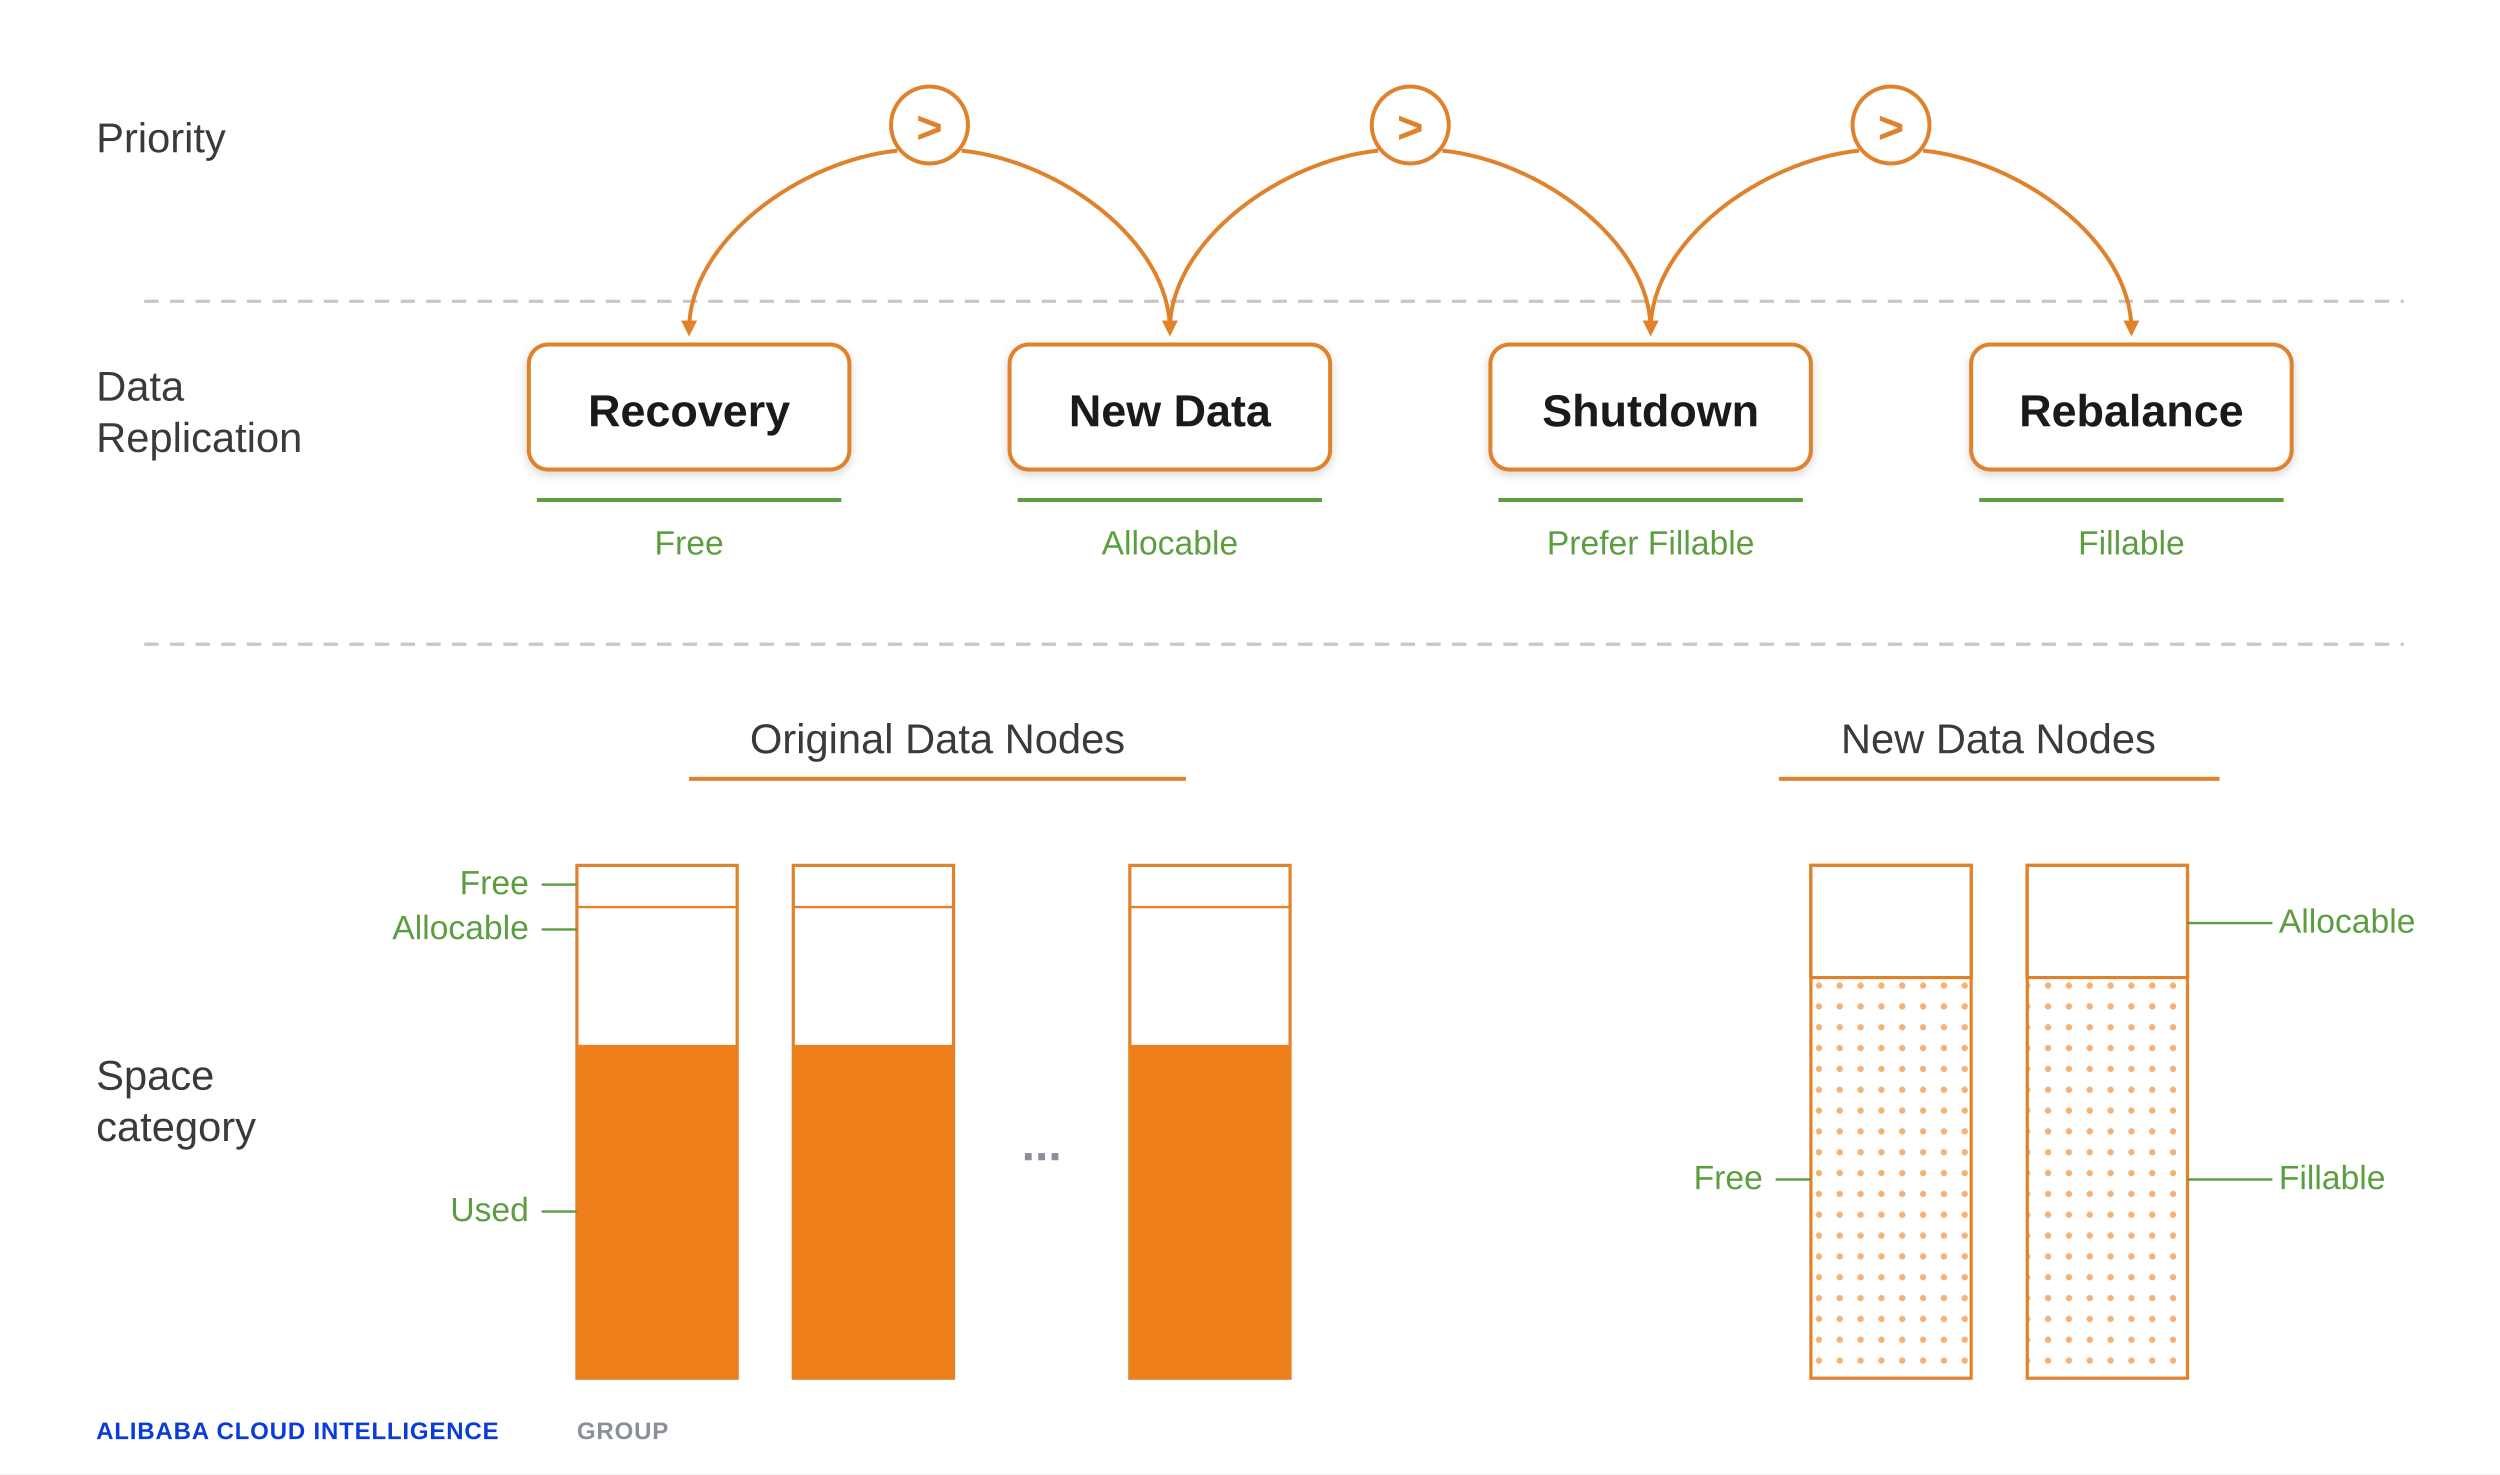
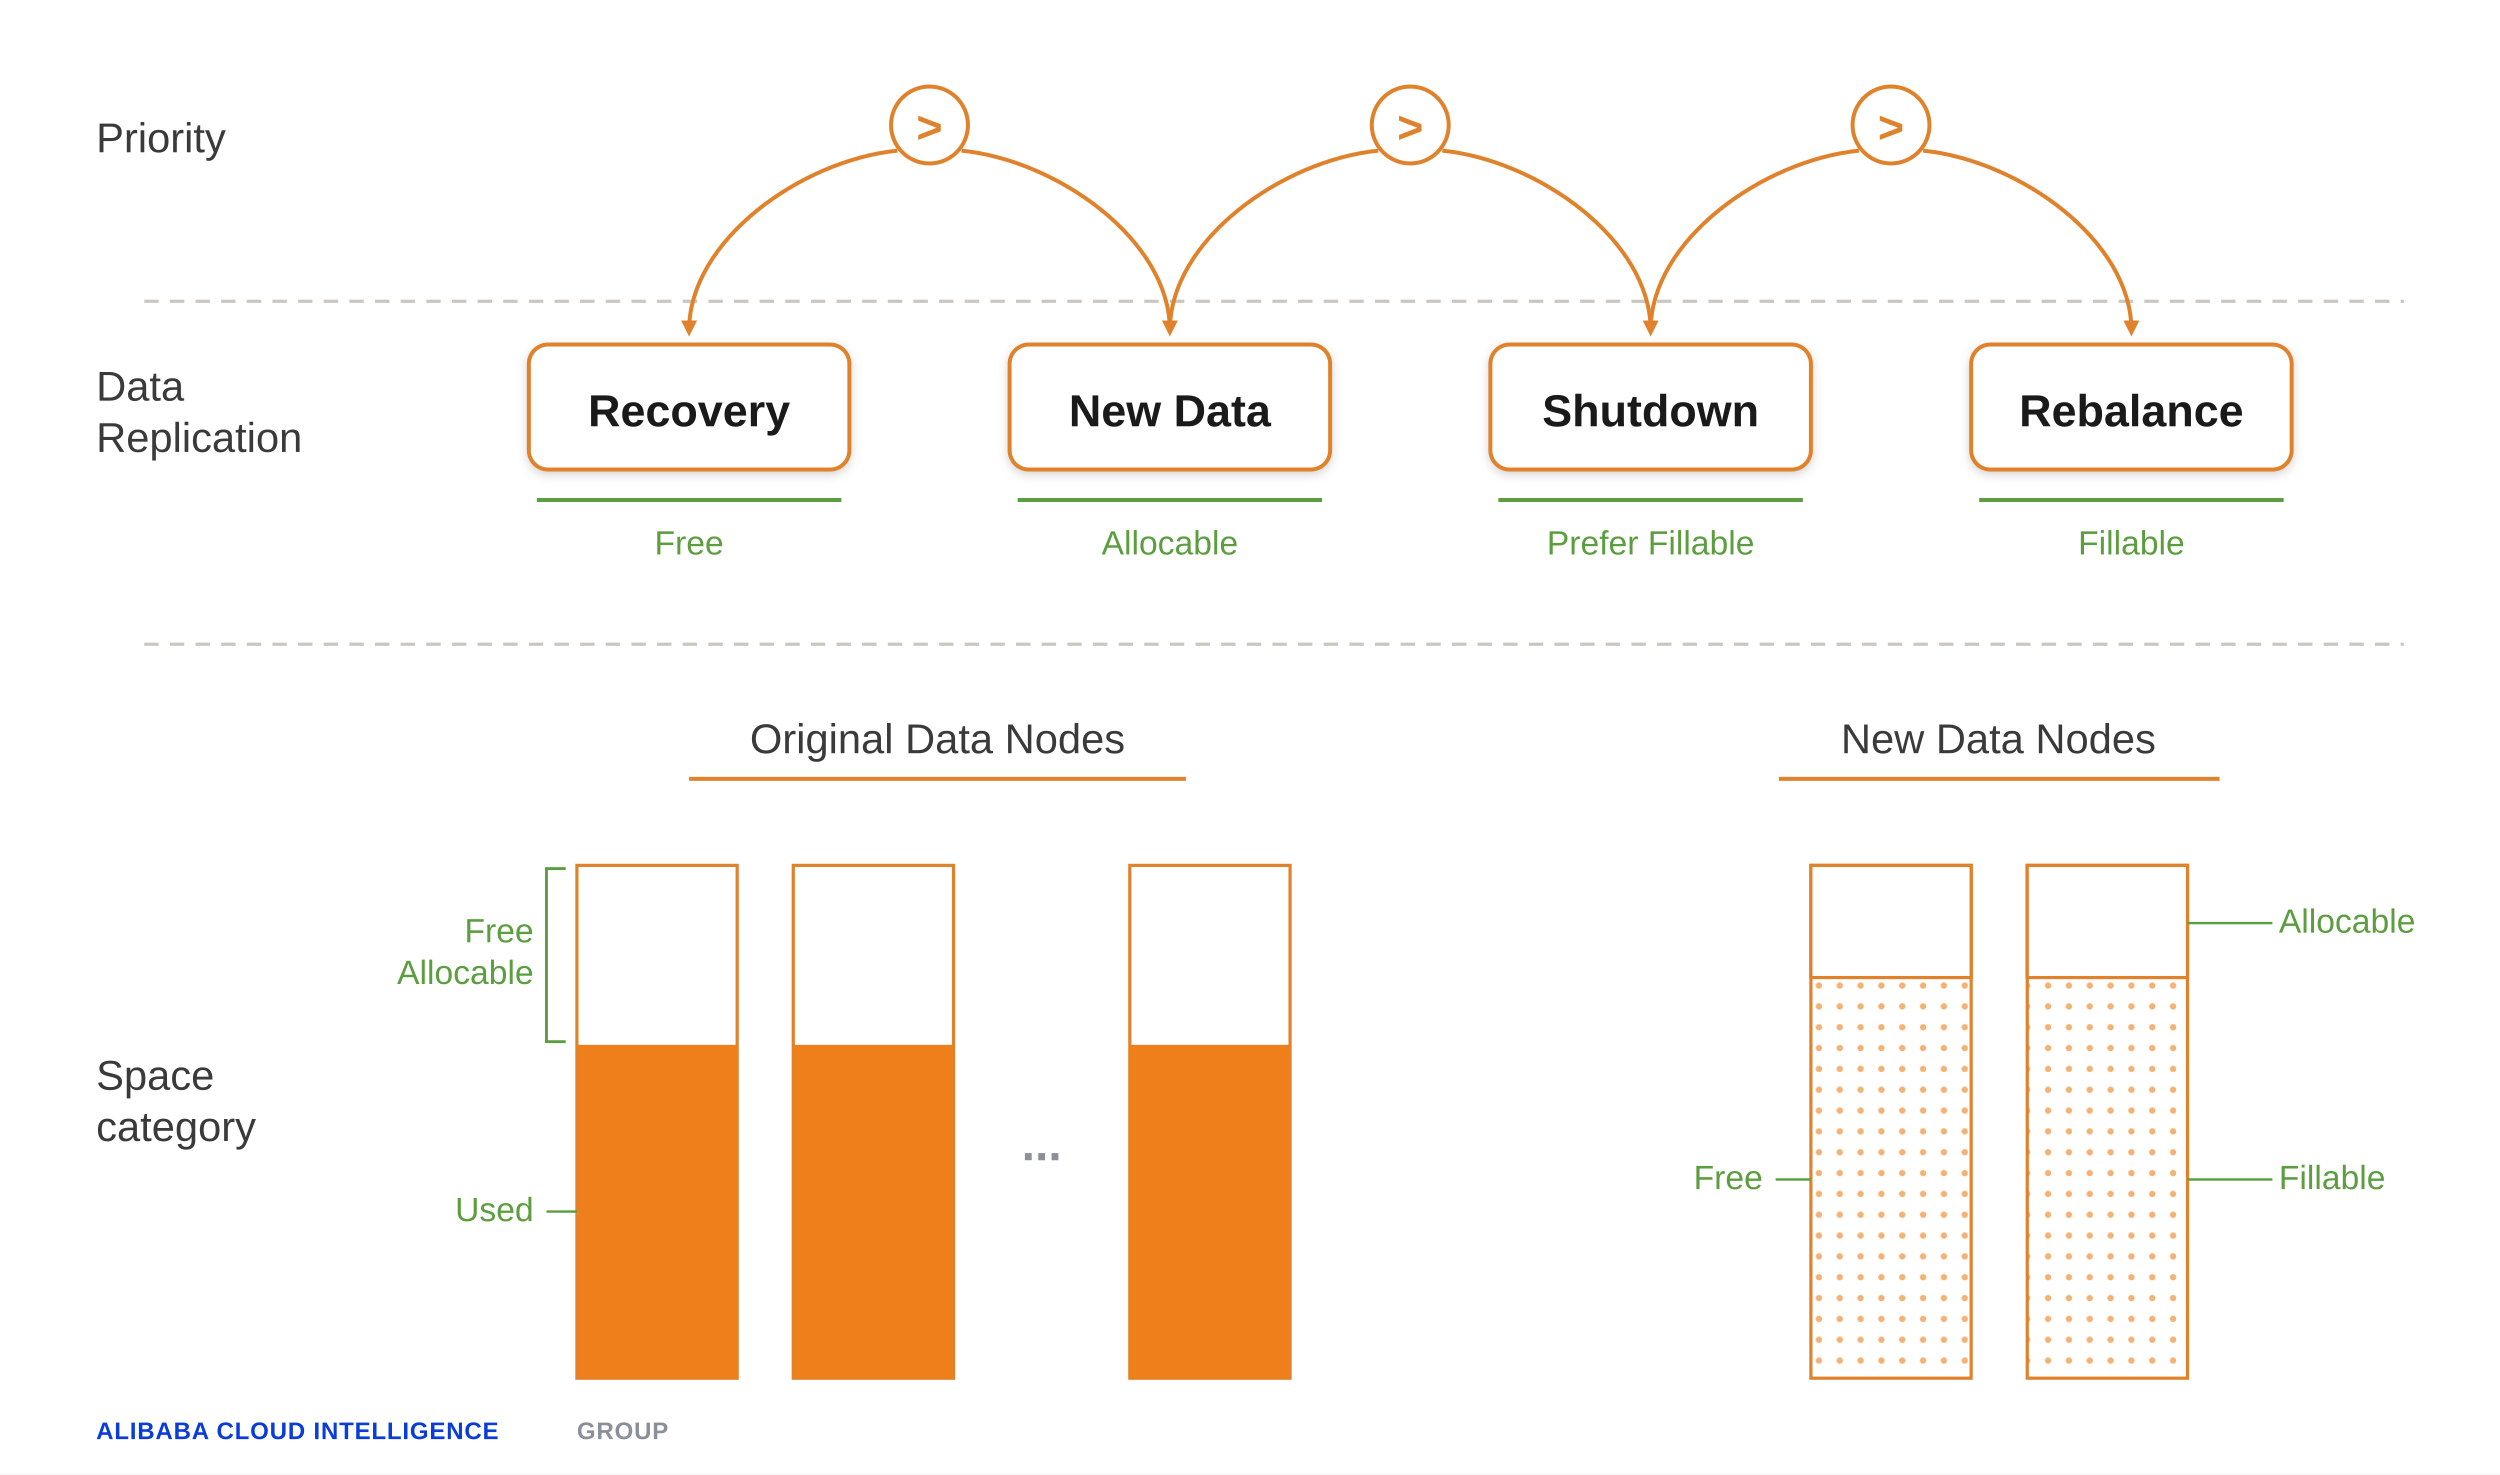
<svg xmlns="http://www.w3.org/2000/svg" width="1560" height="920" viewBox="0 0 1560 920" font-family="'Helvetica Neue','Arial',sans-serif">
  <defs>
    <marker id="arrO" markerWidth="14" markerHeight="14" refX="6" refY="5" orient="auto" markerUnits="userSpaceOnUse">
      <path d="M0,0 L10,5 L0,10 Z" fill="#E0822C" />
    </marker>
    <pattern id="dots" width="13" height="13" patternUnits="userSpaceOnUse">
      <rect width="13" height="13" fill="#FFFFFF" />
      <circle cx="4" cy="4" r="2" fill="#EE7F1A" fill-opacity="0.6" />
    </pattern>
    <filter id="bsh" x="-15%" y="-15%" width="130%" height="150%">
      <feDropShadow dx="0" dy="2" stdDeviation="3" flood-color="#9a958c" flood-opacity="0.4" />
    </filter>
  </defs>
  <rect x="0" y="0" width="1560" height="920" fill="#FFFFFF" />
  <text x="60" y="95" font-size="26" fill="#3A3A3A">Priority</text>
  <text x="60" y="250" font-size="26" fill="#3A3A3A">Data</text>
  <text x="60" y="282" font-size="26" fill="#3A3A3A">Replication</text>
  <text x="60" y="680" font-size="26" fill="#3A3A3A">Space</text>
  <text x="60" y="712" font-size="26" fill="#3A3A3A">category</text>
  <line x1="90" y1="188" x2="1500" y2="188" stroke="#CBC6BE" stroke-width="2" stroke-dasharray="9 7" />
  <line x1="90" y1="402" x2="1500" y2="402" stroke="#CBC6BE" stroke-width="2" stroke-dasharray="9 7" />
  <g fill="none" stroke="#E0822C" stroke-width="2.5">
    <path d="M560,94 C500,100 430,150 430,206" marker-end="url(#arrO)" />
    <path d="M600,94 C660,100 730,150 730,206" marker-end="url(#arrO)" />
    <path d="M730,206 C730,150 800,100 860,94" />
    <path d="M900,94 C960,100 1030,150 1030,206" marker-end="url(#arrO)" />
    <path d="M1030,206 C1030,150 1100,100 1160,94" />
    <path d="M1200,94 C1260,100 1330,150 1330,206" marker-end="url(#arrO)" />
  </g>
  <g>
    <circle cx="580" cy="78" r="24" fill="#FFFFFF" stroke="#E0822C" stroke-width="2.5" />
    <circle cx="880" cy="78" r="24" fill="#FFFFFF" stroke="#E0822C" stroke-width="2.5" />
    <circle cx="1180" cy="78" r="24" fill="#FFFFFF" stroke="#E0822C" stroke-width="2.5" />
    <text x="580" y="89" text-anchor="middle" font-size="28" font-weight="700" fill="#E0822C">&gt;</text>
    <text x="880" y="89" text-anchor="middle" font-size="28" font-weight="700" fill="#E0822C">&gt;</text>
    <text x="1180" y="89" text-anchor="middle" font-size="28" font-weight="700" fill="#E0822C">&gt;</text>
  </g>
  <g filter="url(#bsh)">
    <rect x="330" y="215" width="200" height="78" rx="12" fill="#FFFFFF" stroke="#E0822C" stroke-width="2.5" />
    <rect x="630" y="215" width="200" height="78" rx="12" fill="#FFFFFF" stroke="#E0822C" stroke-width="2.5" />
    <rect x="930" y="215" width="200" height="78" rx="12" fill="#FFFFFF" stroke="#E0822C" stroke-width="2.5" />
    <rect x="1230" y="215" width="200" height="78" rx="12" fill="#FFFFFF" stroke="#E0822C" stroke-width="2.5" />
  </g>
  <g text-anchor="middle" font-size="28" font-weight="800" fill="#1A1A1A">
    <text x="430" y="266">Recovery</text>
    <text x="730" y="266">New Data</text>
    <text x="1030" y="266">Shutdown</text>
    <text x="1330" y="266">Rebalance</text>
  </g>
  <g stroke="#5C9E3F" stroke-width="2.5">
    <line x1="335" y1="312" x2="525" y2="312" />
    <line x1="635" y1="312" x2="825" y2="312" />
    <line x1="935" y1="312" x2="1125" y2="312" />
    <line x1="1235" y1="312" x2="1425" y2="312" />
  </g>
  <g text-anchor="middle" font-size="21" fill="#5C9E3F">
    <text x="430" y="346">Free</text>
    <text x="730" y="346">Allocable</text>
    <text x="1030" y="346">Prefer Fillable</text>
    <text x="1330" y="346">Fillable</text>
  </g>
  <text x="585" y="470" text-anchor="middle" font-size="26" fill="#3A3A3A">Original Data Nodes</text>
  <line x1="430" y1="486" x2="740" y2="486" stroke="#E0822C" stroke-width="2.5" />
  <text x="1247" y="470" text-anchor="middle" font-size="26" fill="#3A3A3A">New Data Nodes</text>
  <line x1="1110" y1="486" x2="1385" y2="486" stroke="#E0822C" stroke-width="2.5" />
  <g>
    <rect x="360" y="540" width="100" height="320" fill="#FFFFFF" stroke="#E0822C" stroke-width="2" />
    <rect x="360" y="652" width="100" height="208" fill="#EE7F1A" />
-     <line x1="360" y1="566" x2="460" y2="566" stroke="#E0822C" stroke-width="1.5" />
    <rect x="495" y="540" width="100" height="320" fill="#FFFFFF" stroke="#E0822C" stroke-width="2" />
    <rect x="495" y="652" width="100" height="208" fill="#EE7F1A" />
-     <line x1="495" y1="566" x2="595" y2="566" stroke="#E0822C" stroke-width="1.5" />
    <text x="650" y="724" text-anchor="middle" font-size="30" font-weight="700" fill="#8A8F99">...</text>
    <rect x="705" y="540" width="100" height="320" fill="#FFFFFF" stroke="#E0822C" stroke-width="2" />
    <rect x="705" y="652" width="100" height="208" fill="#EE7F1A" />
-     <line x1="705" y1="566" x2="805" y2="566" stroke="#E0822C" stroke-width="1.5" />
  </g>
+   <path d="M353,542 H341 V650 H353" fill="none" stroke="#5C9E3F" stroke-width="1.8" />
  <g font-size="21" fill="#5C9E3F" text-anchor="end">
-     <text x="330" y="558">Free</text>
-     <text x="330" y="586">Allocable</text>
-     <text x="330" y="762">Used</text>
+     <text x="333" y="588">Free</text>
+     <text x="333" y="614">Allocable</text>
+     <text x="333" y="762">Used</text>
  </g>
-   <g stroke="#5C9E3F" stroke-width="1.5">
-     <line x1="338" y1="552" x2="360" y2="552" />
-     <line x1="338" y1="580" x2="360" y2="580" />
-     <line x1="338" y1="756" x2="360" y2="756" />
-   </g>
+   <line x1="341" y1="756" x2="360" y2="756" stroke="#5C9E3F" stroke-width="1.5" />
  <g>
    <rect x="1130" y="540" width="100" height="320" fill="url(#dots)" stroke="#E0822C" stroke-width="2" />
    <rect x="1130" y="540" width="100" height="70" fill="#FFFFFF" stroke="#E0822C" stroke-width="2" />
    <rect x="1265" y="540" width="100" height="320" fill="url(#dots)" stroke="#E0822C" stroke-width="2" />
    <rect x="1265" y="540" width="100" height="70" fill="#FFFFFF" stroke="#E0822C" stroke-width="2" />
  </g>
  <g font-size="21" fill="#5C9E3F">
    <text x="1422" y="582">Allocable</text>
    <text x="1422" y="742">Fillable</text>
  </g>
  <g stroke="#5C9E3F" stroke-width="1.5">
    <line x1="1365" y1="576" x2="1418" y2="576" />
    <line x1="1365" y1="736" x2="1418" y2="736" />
  </g>
  <text x="1100" y="742" text-anchor="end" font-size="21" fill="#5C9E3F">Free</text>
  <line x1="1108" y1="736" x2="1130" y2="736" stroke="#5C9E3F" stroke-width="1.5" />
  <text x="60" y="898" font-size="15" font-weight="800" fill="#0A3CD9" letter-spacing="0.5">ALIBABA CLOUD INTELLIGENCE</text>
  <text x="360" y="898" font-size="15" font-weight="800" fill="#8A8F99" letter-spacing="0.5">GROUP</text>
</svg>
